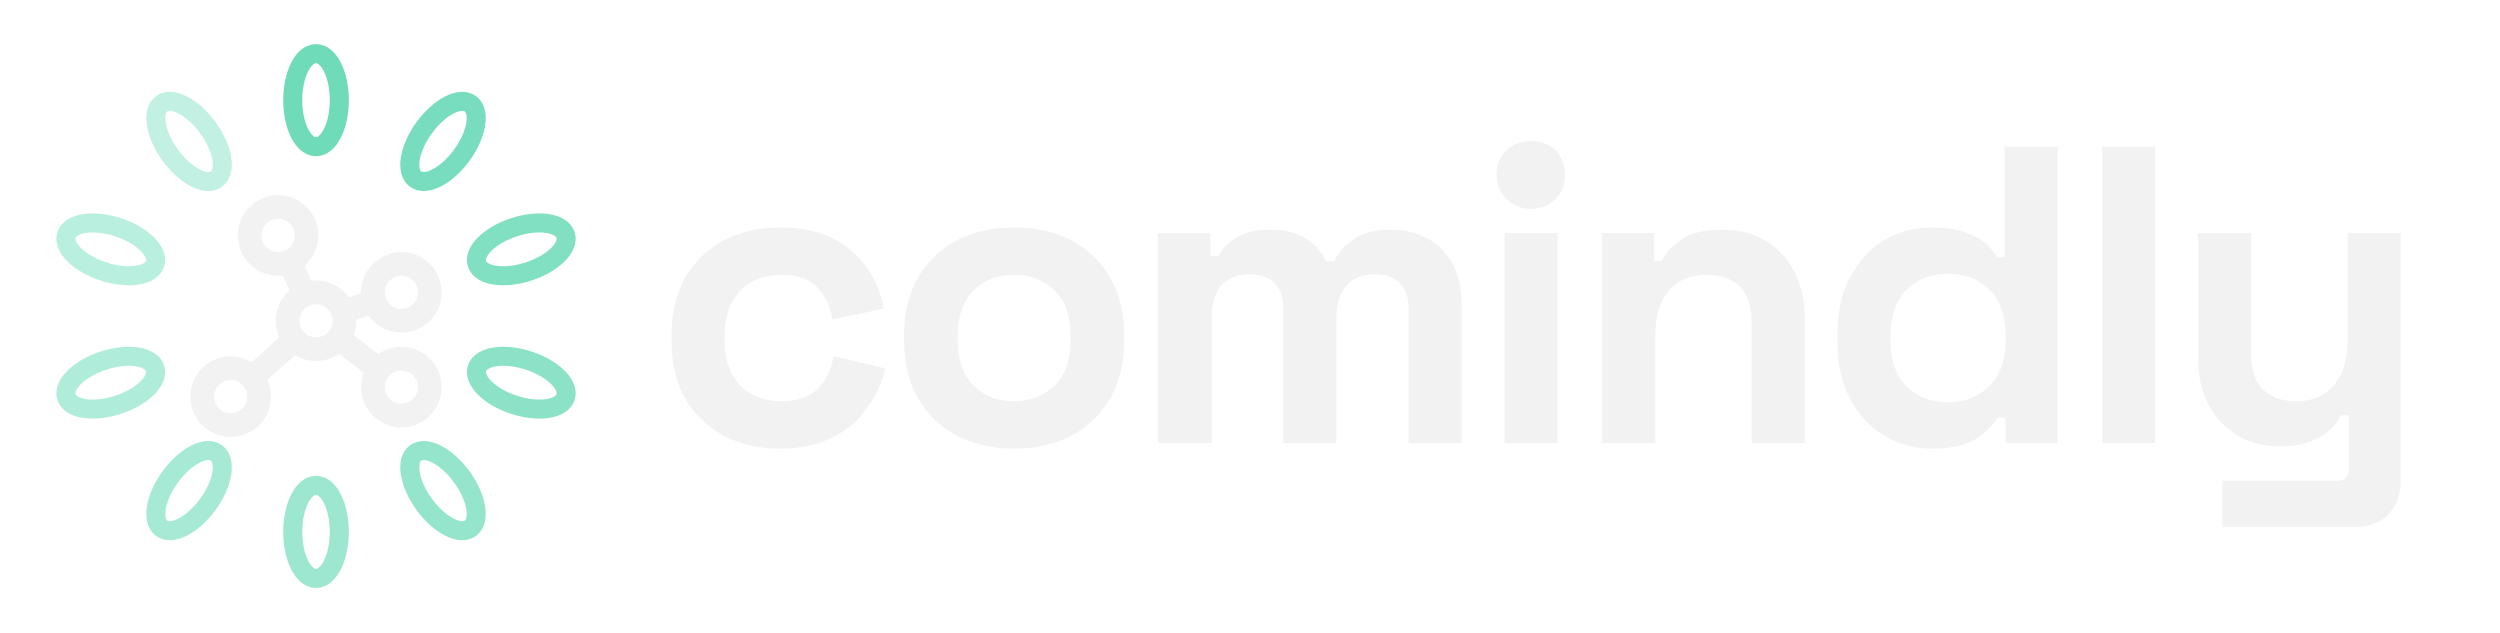
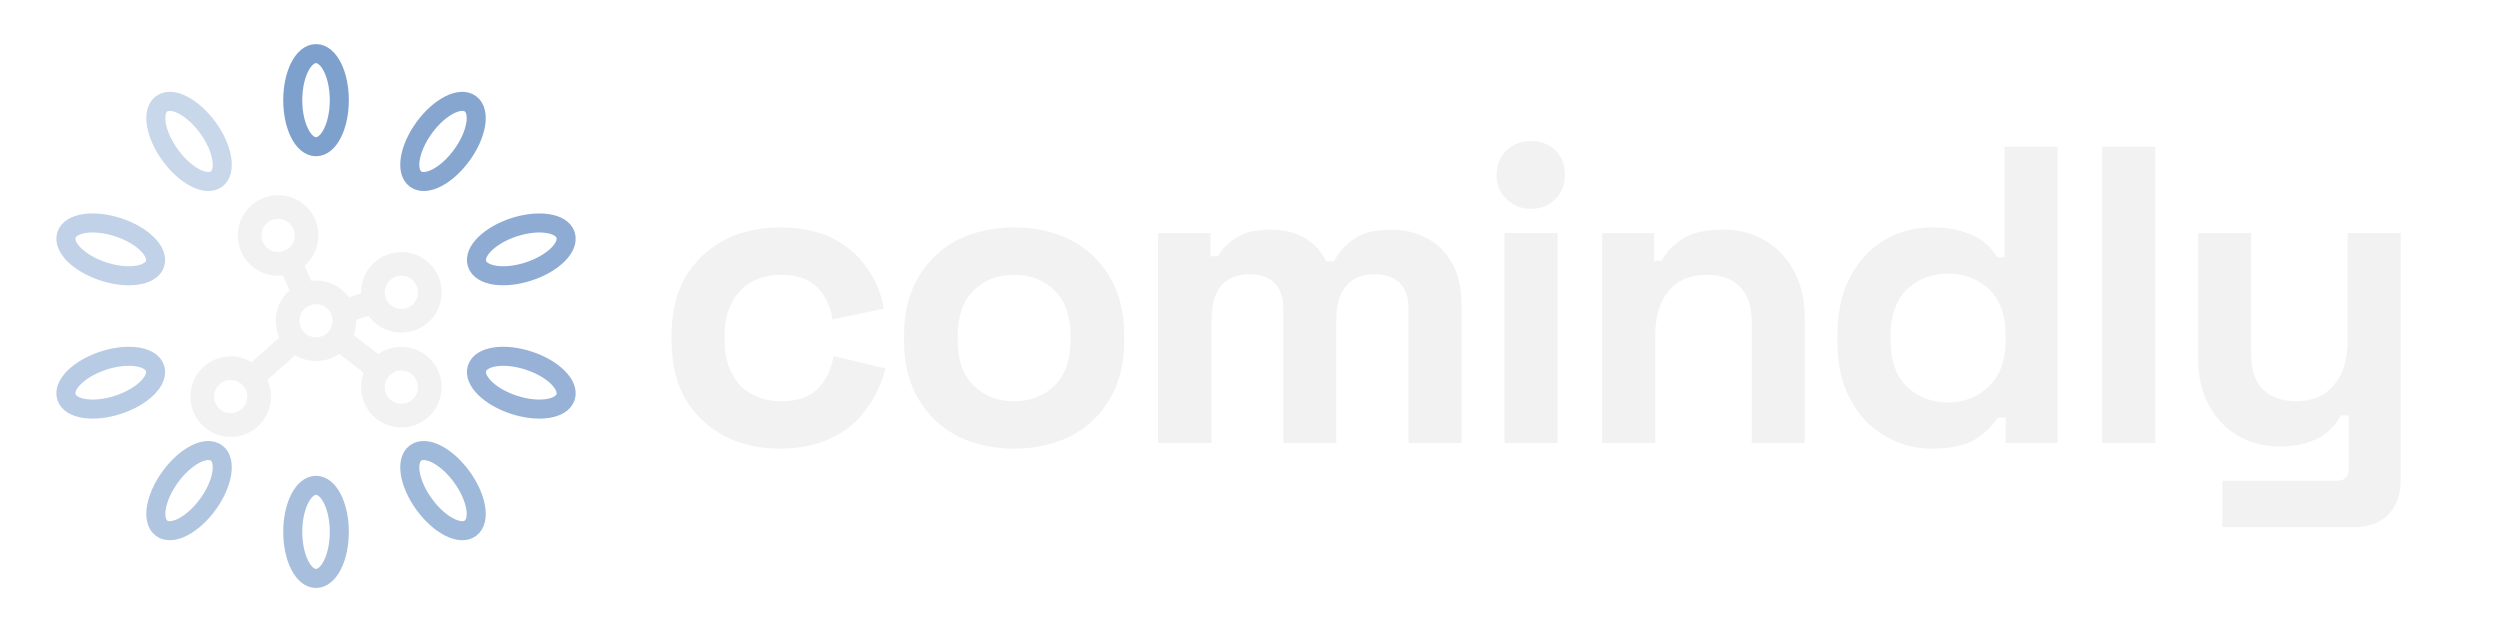
<svg xmlns="http://www.w3.org/2000/svg" viewBox="0 0 443 112" width="443" height="112" role="img" aria-label="comindly">
  <g transform="translate(8 8) scale(0.375)">
-     <ellipse cx="128.0" cy="26.0" rx="11" ry="22" transform="rotate(0 128.0 26.0)" fill="none" stroke="#6FDBB9" stroke-width="9" />
-     <ellipse cx="188.0" cy="45.5" rx="11" ry="22" transform="rotate(36 188.0 45.5)" fill="none" stroke="#78DDBE" stroke-width="9" />
-     <ellipse cx="225.0" cy="96.5" rx="11" ry="22" transform="rotate(72 225.0 96.5)" fill="none" stroke="#81E0C2" stroke-width="9" />
-     <ellipse cx="225.0" cy="159.5" rx="11" ry="22" transform="rotate(108 225.0 159.5)" fill="none" stroke="#8BE2C7" stroke-width="9" />
-     <ellipse cx="188.0" cy="210.5" rx="11" ry="22" transform="rotate(144 188.0 210.5)" fill="none" stroke="#94E5CC" stroke-width="9" />
-     <ellipse cx="128.0" cy="230.0" rx="11" ry="22" transform="rotate(180 128.0 230.0)" fill="none" stroke="#9DE7D0" stroke-width="9" />
-     <ellipse cx="68.0" cy="210.5" rx="11" ry="22" transform="rotate(216 68.0 210.5)" fill="none" stroke="#A6EAD5" stroke-width="9" />
-     <ellipse cx="31.0" cy="159.5" rx="11" ry="22" transform="rotate(252 31.0 159.5)" fill="none" stroke="#B0ECDA" stroke-width="9" />
-     <ellipse cx="31.0" cy="96.5" rx="11" ry="22" transform="rotate(288 31.0 96.5)" fill="none" stroke="#B9EFDE" stroke-width="9" />
-     <ellipse cx="68.0" cy="45.5" rx="11" ry="22" transform="rotate(324 68.0 45.5)" fill="none" stroke="#C2F1E3" stroke-width="9" />
+     <ellipse cx="128.0" cy="26.0" rx="11" ry="22" transform="rotate(0 128.0 26.0)" fill="none" stroke="#7EA0CC" stroke-width="9" />
+     <ellipse cx="188.0" cy="45.5" rx="11" ry="22" transform="rotate(36 188.0 45.5)" fill="none" stroke="#86A6CF" stroke-width="9" />
+     <ellipse cx="225.0" cy="96.5" rx="11" ry="22" transform="rotate(72 225.0 96.5)" fill="none" stroke="#8EACD3" stroke-width="9" />
+     <ellipse cx="225.0" cy="159.5" rx="11" ry="22" transform="rotate(108 225.0 159.5)" fill="none" stroke="#97B2D6" stroke-width="9" />
+     <ellipse cx="188.0" cy="210.5" rx="11" ry="22" transform="rotate(144 188.0 210.5)" fill="none" stroke="#9FB9DA" stroke-width="9" />
+     <ellipse cx="128.0" cy="230.0" rx="11" ry="22" transform="rotate(180 128.0 230.0)" fill="none" stroke="#A7BEDD" stroke-width="9" />
+     <ellipse cx="68.0" cy="210.5" rx="11" ry="22" transform="rotate(216 68.0 210.5)" fill="none" stroke="#B0C5E0" stroke-width="9" />
+     <ellipse cx="31.0" cy="159.5" rx="11" ry="22" transform="rotate(252 31.0 159.5)" fill="none" stroke="#B8CBE4" stroke-width="9" />
+     <ellipse cx="31.0" cy="96.5" rx="11" ry="22" transform="rotate(288 31.0 96.5)" fill="none" stroke="#C1D1E7" stroke-width="9" />
+     <ellipse cx="68.0" cy="45.5" rx="11" ry="22" transform="rotate(324 68.0 45.5)" fill="none" stroke="#C9D7EA" stroke-width="9" />
    <g transform="translate(128 128) scale(0.56) translate(-128 -124)" fill="none" stroke="#F2F2F2" stroke-linecap="round" stroke-linejoin="round" stroke-width="20">
      <line x1="177.23" y1="111.59" x2="150.77" y2="120.41" />
      <line x1="181.06" y1="169.27" x2="146.94" y2="142.73" />
      <line x1="110.06" y1="143.94" x2="73.94" y2="176.06" />
      <line x1="118.25" y1="106.07" x2="105.75" y2="77.93" />
      <circle cx="128" cy="128" r="24" />
      <circle cx="200" cy="104" r="24" />
      <circle cx="200" cy="184" r="24" />
      <circle cx="56" cy="192" r="24" />
      <circle cx="96" cy="56" r="24" />
    </g>
  </g>
  <path d="M138.2 79.5Q132.8 79.5 128.4 77.3Q124.1 75 121.5 70.8Q119 66.5 119 60.4V59.4Q119 53.3 121.5 49Q124.1 44.8 128.4 42.5Q132.8 40.3 138.2 40.3Q143.5 40.3 147.3 42.1Q151.2 44 153.5 47.3Q155.9 50.5 156.6 54.7L147.5 56.6Q147.2 54.4 146.1 52.6Q145.1 50.8 143.2 49.7Q141.3 48.7 138.4 48.7Q135.6 48.7 133.3 49.9Q131 51.1 129.7 53.6Q128.4 56 128.4 59.5V60.3Q128.4 63.8 129.7 66.2Q131 68.7 133.3 69.9Q135.6 71.1 138.4 71.1Q142.7 71.1 144.9 68.9Q147.1 66.7 147.7 63.1L156.9 65.3Q155.9 69.3 153.5 72.5Q151.2 75.8 147.3 77.6Q143.5 79.5 138.2 79.5ZM179.7 79.5Q174.2 79.5 169.7 77.3Q165.3 75 162.8 70.8Q160.2 66.5 160.2 60.5V59.3Q160.2 53.3 162.8 49Q165.3 44.8 169.7 42.5Q174.2 40.3 179.7 40.3Q185.2 40.3 189.7 42.5Q194.1 44.8 196.6 49Q199.2 53.3 199.2 59.3V60.5Q199.2 66.5 196.6 70.8Q194.1 75 189.7 77.3Q185.2 79.5 179.7 79.5ZM179.7 71.1Q184 71.1 186.9 68.3Q189.7 65.5 189.7 60.3V59.5Q189.7 54.3 186.9 51.5Q184.1 48.7 179.7 48.7Q175.3 48.7 172.5 51.5Q169.7 54.3 169.7 59.5V60.3Q169.7 65.5 172.5 68.3Q175.3 71.1 179.7 71.1ZM205.2 78.5V41.3H214.5V45.4H215.9Q216.8 43.5 219.1 42.1Q221.3 40.7 225 40.7Q229 40.7 231.4 42.3Q233.8 43.8 235 46.3H236.4Q237.6 43.9 240 42.3Q242.3 40.7 246.6 40.7Q250 40.7 252.8 42.2Q255.6 43.6 257.3 46.6Q259 49.6 259 54.1V78.5H249.6V54.7Q249.6 51.7 248 50.1Q246.4 48.6 243.6 48.6Q240.3 48.6 238.6 50.6Q236.8 52.7 236.8 56.5V78.5H227.4V54.7Q227.4 51.7 225.8 50.1Q224.2 48.6 221.4 48.6Q218.2 48.6 216.4 50.6Q214.7 52.7 214.7 56.5V78.5ZM266.6 78.5V41.3H276V78.5ZM271.3 37Q268.7 37 267 35.3Q265.2 33.7 265.2 31Q265.2 28.3 267 26.6Q268.7 25 271.3 25Q273.9 25 275.6 26.6Q277.3 28.3 277.3 31Q277.3 33.7 275.6 35.3Q273.9 37 271.3 37ZM283.9 78.5V41.3H293.1V46.2H294.5Q295.4 44.2 297.9 42.5Q300.3 40.7 305.3 40.7Q309.7 40.7 312.9 42.7Q316.2 44.7 318 48.2Q319.8 51.7 319.8 56.3V78.5H310.4V57Q310.4 52.9 308.3 50.8Q306.2 48.7 302.4 48.7Q298.1 48.7 295.7 51.5Q293.3 54.4 293.3 59.6V78.5ZM342.3 79.5Q337.9 79.5 334.1 77.3Q330.2 75.1 327.9 70.8Q325.6 66.6 325.6 60.5V59.3Q325.6 53.2 327.9 49Q330.2 44.7 334 42.5Q337.8 40.3 342.3 40.3Q345.7 40.3 348 41.1Q350.3 41.8 351.7 43Q353.1 44.2 353.9 45.6H355.2V26H364.6V78.5H355.4V74H354Q352.7 76.1 350.1 77.8Q347.4 79.5 342.3 79.5ZM345.2 71.3Q349.5 71.3 352.4 68.5Q355.4 65.7 355.4 60.3V59.5Q355.4 54.1 352.5 51.3Q349.6 48.5 345.2 48.5Q340.8 48.5 337.9 51.3Q335 54.1 335 59.5V60.3Q335 65.7 337.9 68.5Q340.8 71.3 345.2 71.3ZM372.5 78.5V26H381.9V78.5ZM393.8 93.4V85.2H414.1Q416.2 85.2 416.2 83V73.6H414.8Q414.2 74.9 412.9 76.1Q411.7 77.4 409.5 78.2Q407.3 79.1 404 79.1Q399.6 79.1 396.4 77.1Q393.1 75.1 391.3 71.6Q389.5 68.1 389.5 63.5V41.3H398.9V62.7Q398.9 66.9 401 69Q403.1 71.1 406.9 71.1Q411.2 71.1 413.6 68.2Q416 65.4 416 60.2V41.3H425.4V85.1Q425.4 88.9 423.2 91.2Q421 93.4 417.2 93.4Z" fill="#F2F2F2" />
</svg>
